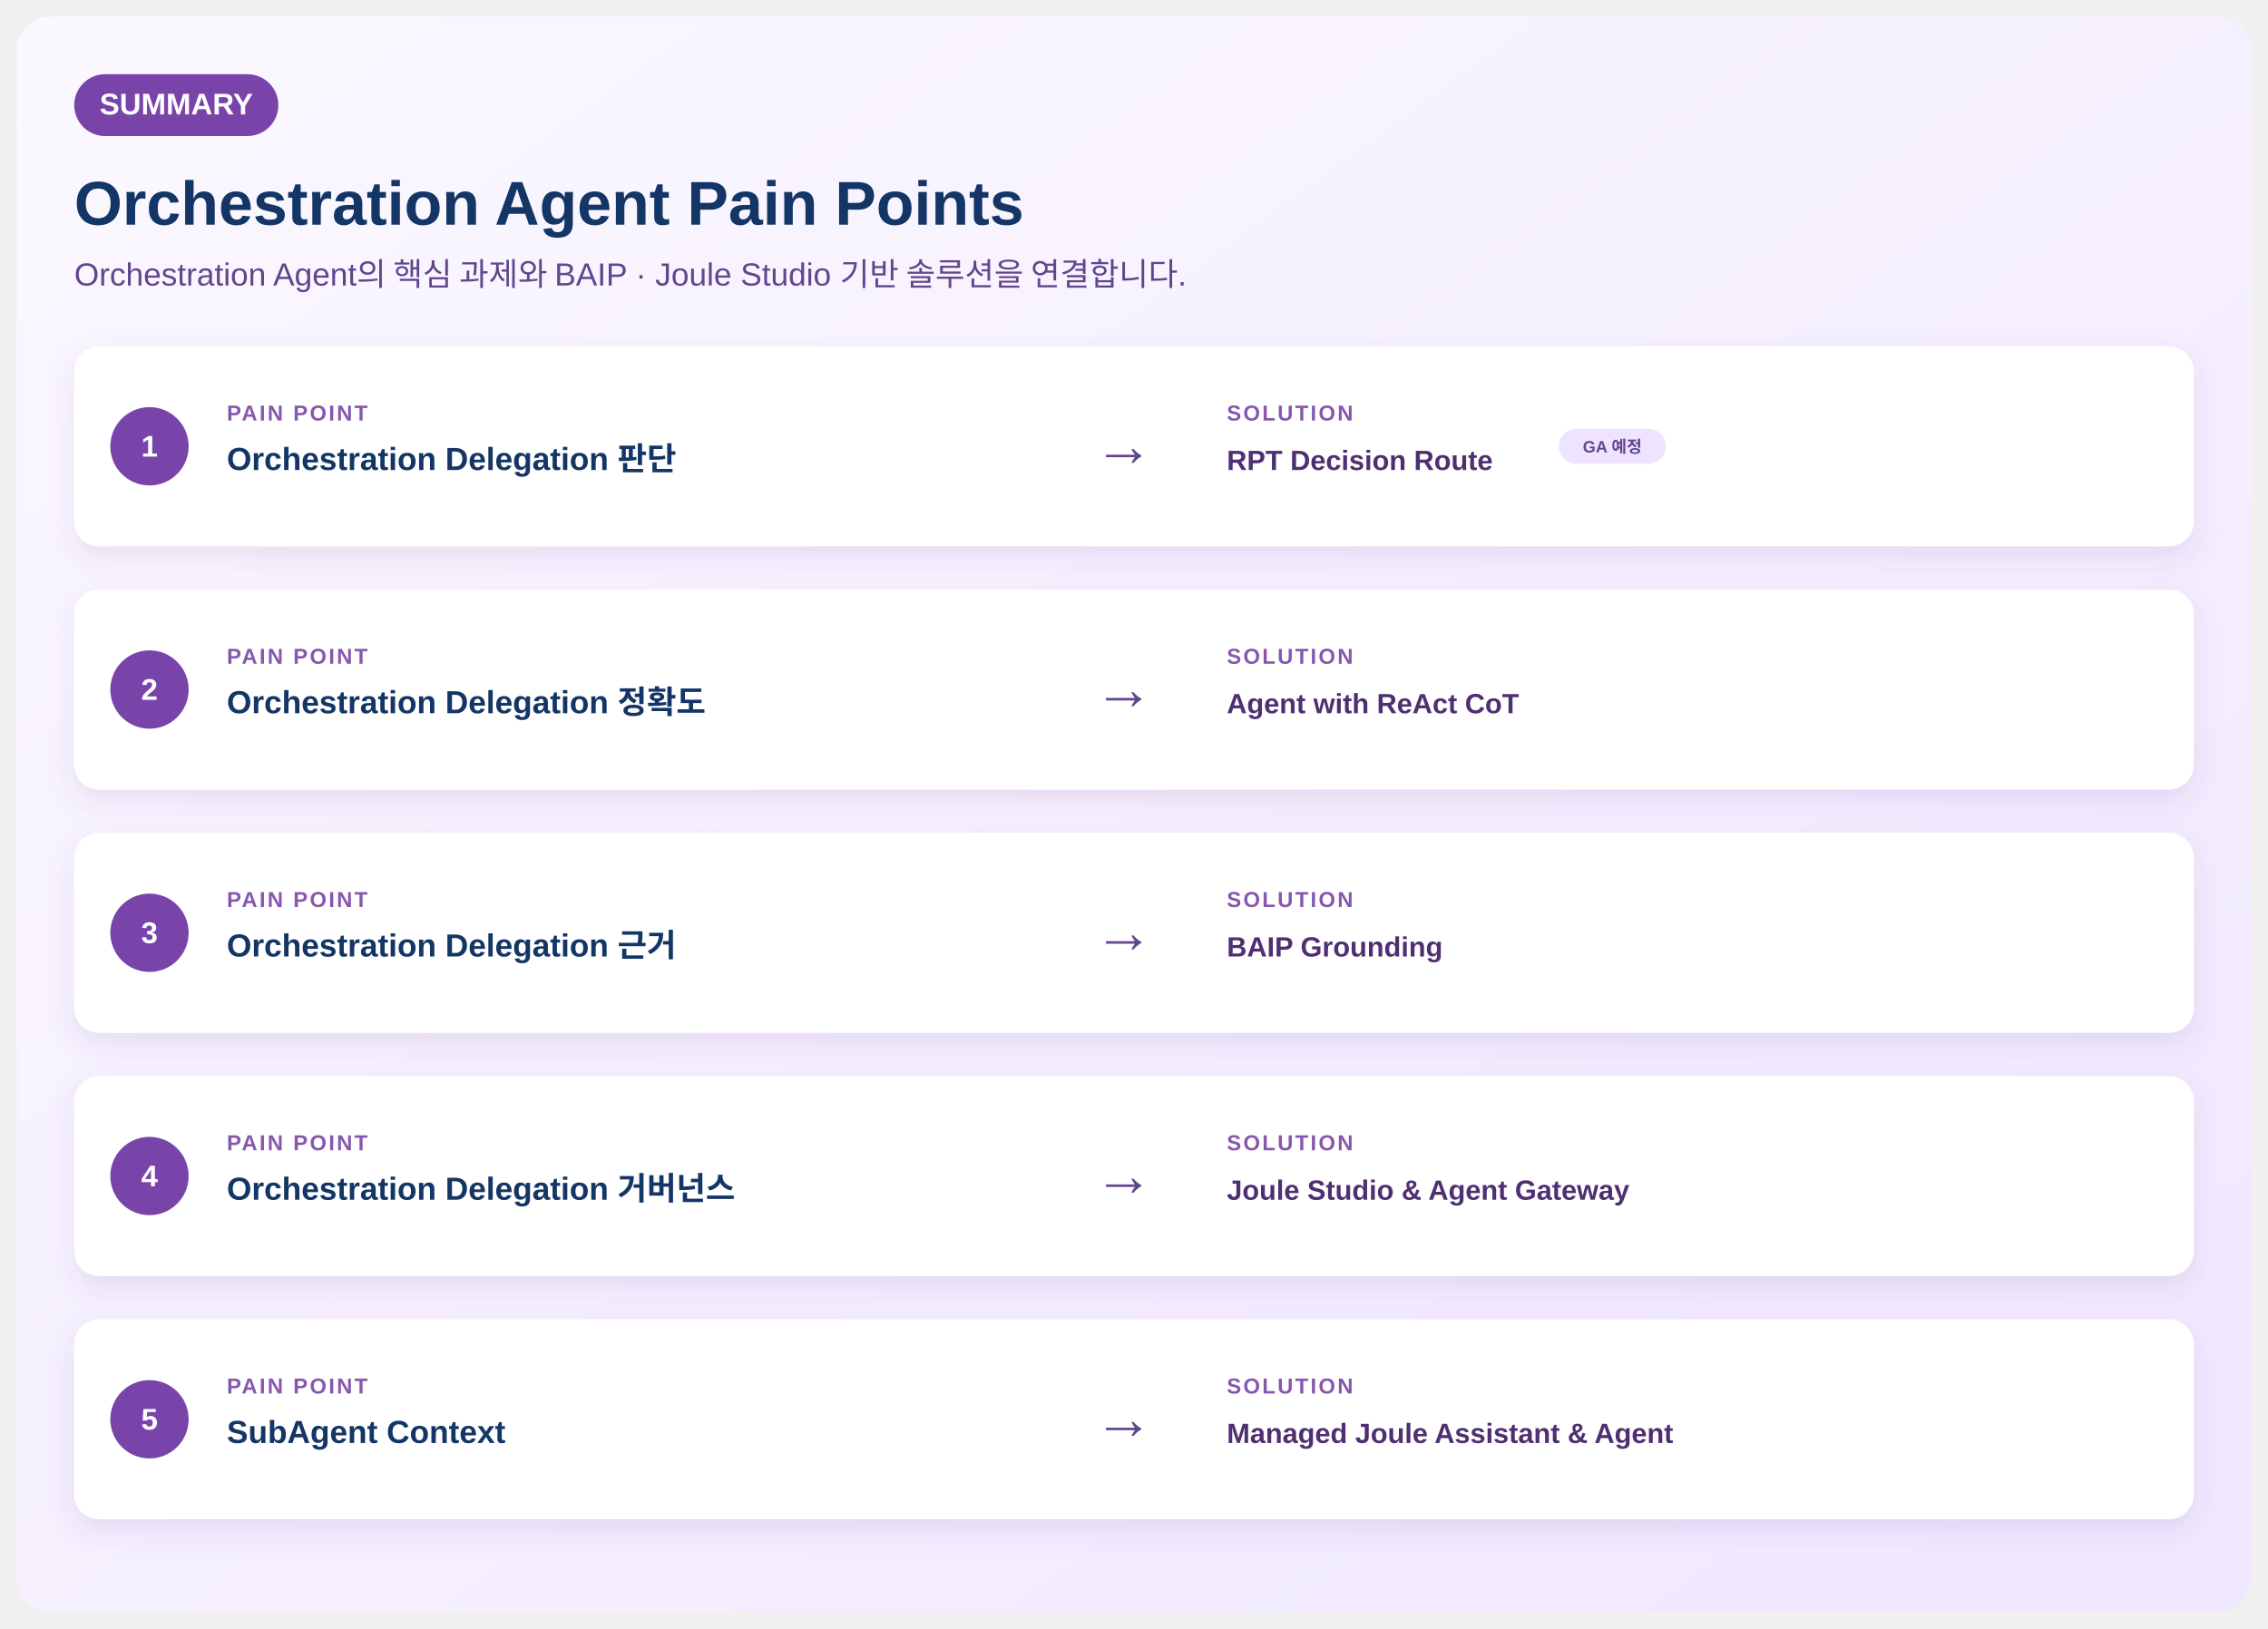
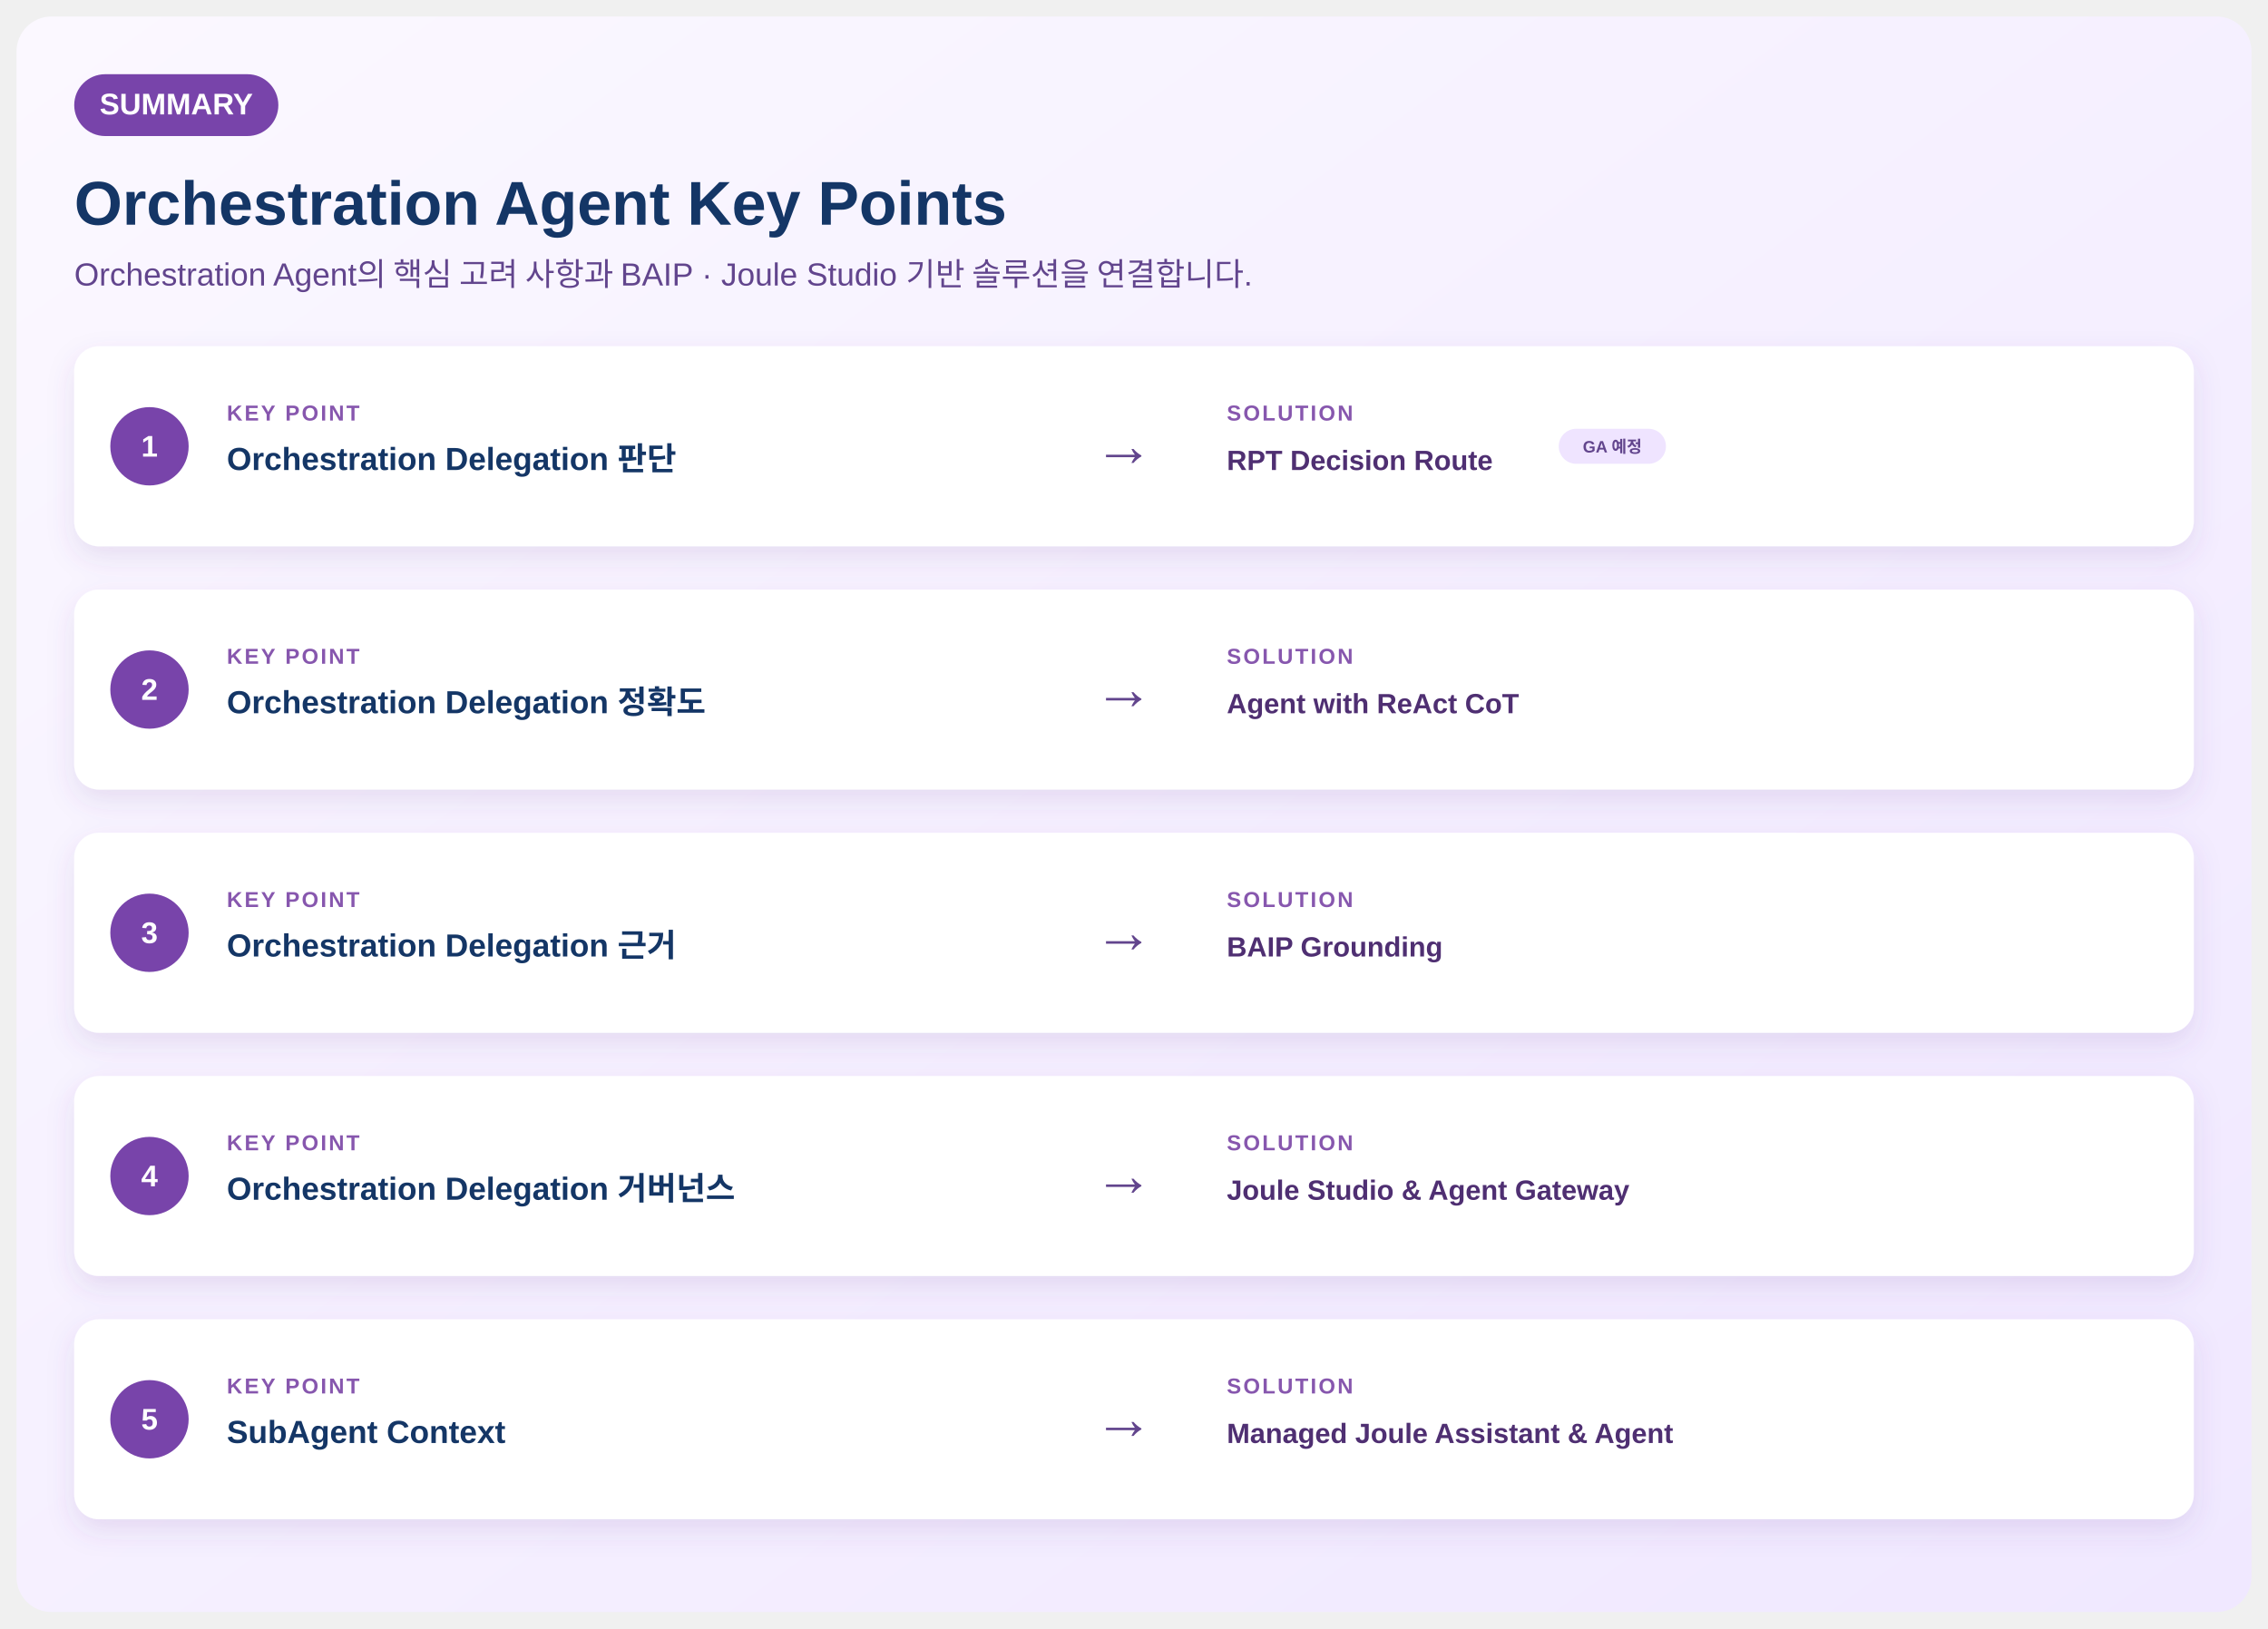
<svg xmlns="http://www.w3.org/2000/svg" width="2200" height="1580" viewBox="0 0 2200 1580" role="img" aria-labelledby="title desc">
  <defs>
    <linearGradient id="background" x1="0" y1="0" x2="1" y2="1">
      <stop offset="0%" stop-color="#fbf8ff" />
      <stop offset="100%" stop-color="#f0e8ff" />
    </linearGradient>
    <filter id="shadow" x="-10%" y="-10%" width="120%" height="130%">
      <feDropShadow dx="0" dy="11" stdDeviation="13" flood-color="#6f4a9e" flood-opacity="0.13" />
    </filter>
    <style>
      .heading { font-family: Arial, 'Apple SD Gothic Neo', sans-serif; font-weight: 700; fill: #143666; }
      .body { font-family: Arial, 'Apple SD Gothic Neo', sans-serif; fill: #62458d; }
      .eyebrow { font-family: Arial, 'Apple SD Gothic Neo', sans-serif; font-size: 21px; font-weight: 800; letter-spacing: 2px; fill: #8757ae; }
      .cardtitle { font-family: Arial, 'Apple SD Gothic Neo', sans-serif; font-size: 31px; font-weight: 700; fill: #143666; }
      .solution { font-family: Arial, 'Apple SD Gothic Neo', sans-serif; font-size: 27px; font-weight: 700; fill: #4f2f72; }
      .number { font-family: Arial, sans-serif; font-size: 29px; font-weight: 800; fill: #ffffff; }
    </style>
  </defs>
  <rect x="16" y="16" width="2168" height="1548" rx="34" fill="url(#background)" />
  <rect x="72" y="72" width="198" height="60" rx="30" fill="#7844aa" />
  <text x="171" y="111" text-anchor="middle" class="number" font-size="23">SUMMARY</text>
-   <text x="72" y="218" class="heading" font-size="60">Orchestration Agent Pain Points</text>
-   <text x="72" y="277" class="body" font-size="31">Orchestration Agent의 핵심 과제와 BAIP · Joule Studio 기반 솔루션을 연결합니다.</text>
+   <text x="72" y="218" class="heading" font-size="60">Orchestration Agent Key Points</text>
+   <text x="72" y="277" class="body" font-size="31">Orchestration Agent의 핵심 고려 사항과 BAIP · Joule Studio 기반 솔루션을 연결합니다.</text>
  <g filter="url(#shadow)">
    <rect x="72" y="336" width="2056" height="194" rx="24" fill="#ffffff" />
    <rect x="72" y="572" width="2056" height="194" rx="24" fill="#ffffff" />
    <rect x="72" y="808" width="2056" height="194" rx="24" fill="#ffffff" />
    <rect x="72" y="1044" width="2056" height="194" rx="24" fill="#ffffff" />
    <rect x="72" y="1280" width="2056" height="194" rx="24" fill="#ffffff" />
  </g>
  <g>
    <circle cx="145" cy="433" r="38" fill="#7844aa" />
    <text x="145" y="443" text-anchor="middle" class="number">1</text>
-     <text x="220" y="408" class="eyebrow">PAIN POINT</text>
+     <text x="220" y="408" class="eyebrow">KEY POINT</text>
    <text x="220" y="456" class="cardtitle">Orchestration Delegation 판단</text>
    <text x="1090" y="452" text-anchor="middle" class="body" font-size="58" font-weight="300">→</text>
    <text x="1190" y="408" class="eyebrow">SOLUTION</text>
    <text x="1190" y="456" class="solution">RPT Decision Route</text>
    <rect x="1512" y="416" width="104" height="34" rx="17" fill="#efe4ff" />
    <text x="1564" y="439" text-anchor="middle" class="body" font-size="16" font-weight="800" fill="#6b3a96">GA 예정</text>
    <circle cx="145" cy="669" r="38" fill="#7844aa" />
    <text x="145" y="679" text-anchor="middle" class="number">2</text>
-     <text x="220" y="644" class="eyebrow">PAIN POINT</text>
+     <text x="220" y="644" class="eyebrow">KEY POINT</text>
    <text x="220" y="692" class="cardtitle">Orchestration Delegation 정확도</text>
    <text x="1090" y="688" text-anchor="middle" class="body" font-size="58" font-weight="300">→</text>
    <text x="1190" y="644" class="eyebrow">SOLUTION</text>
    <text x="1190" y="692" class="solution">Agent with ReAct CoT</text>
    <circle cx="145" cy="905" r="38" fill="#7844aa" />
    <text x="145" y="915" text-anchor="middle" class="number">3</text>
-     <text x="220" y="880" class="eyebrow">PAIN POINT</text>
+     <text x="220" y="880" class="eyebrow">KEY POINT</text>
    <text x="220" y="928" class="cardtitle">Orchestration Delegation 근거</text>
    <text x="1090" y="924" text-anchor="middle" class="body" font-size="58" font-weight="300">→</text>
    <text x="1190" y="880" class="eyebrow">SOLUTION</text>
    <text x="1190" y="928" class="solution">BAIP Grounding</text>
    <circle cx="145" cy="1141" r="38" fill="#7844aa" />
    <text x="145" y="1151" text-anchor="middle" class="number">4</text>
-     <text x="220" y="1116" class="eyebrow">PAIN POINT</text>
+     <text x="220" y="1116" class="eyebrow">KEY POINT</text>
    <text x="220" y="1164" class="cardtitle">Orchestration Delegation 거버넌스</text>
    <text x="1090" y="1160" text-anchor="middle" class="body" font-size="58" font-weight="300">→</text>
    <text x="1190" y="1116" class="eyebrow">SOLUTION</text>
    <text x="1190" y="1164" class="solution">Joule Studio &amp; Agent Gateway</text>
    <circle cx="145" cy="1377" r="38" fill="#7844aa" />
    <text x="145" y="1387" text-anchor="middle" class="number">5</text>
-     <text x="220" y="1352" class="eyebrow">PAIN POINT</text>
+     <text x="220" y="1352" class="eyebrow">KEY POINT</text>
    <text x="220" y="1400" class="cardtitle">SubAgent Context</text>
    <text x="1090" y="1396" text-anchor="middle" class="body" font-size="58" font-weight="300">→</text>
    <text x="1190" y="1352" class="eyebrow">SOLUTION</text>
    <text x="1190" y="1400" class="solution">Managed Joule Assistant &amp; Agent</text>
  </g>
</svg>
